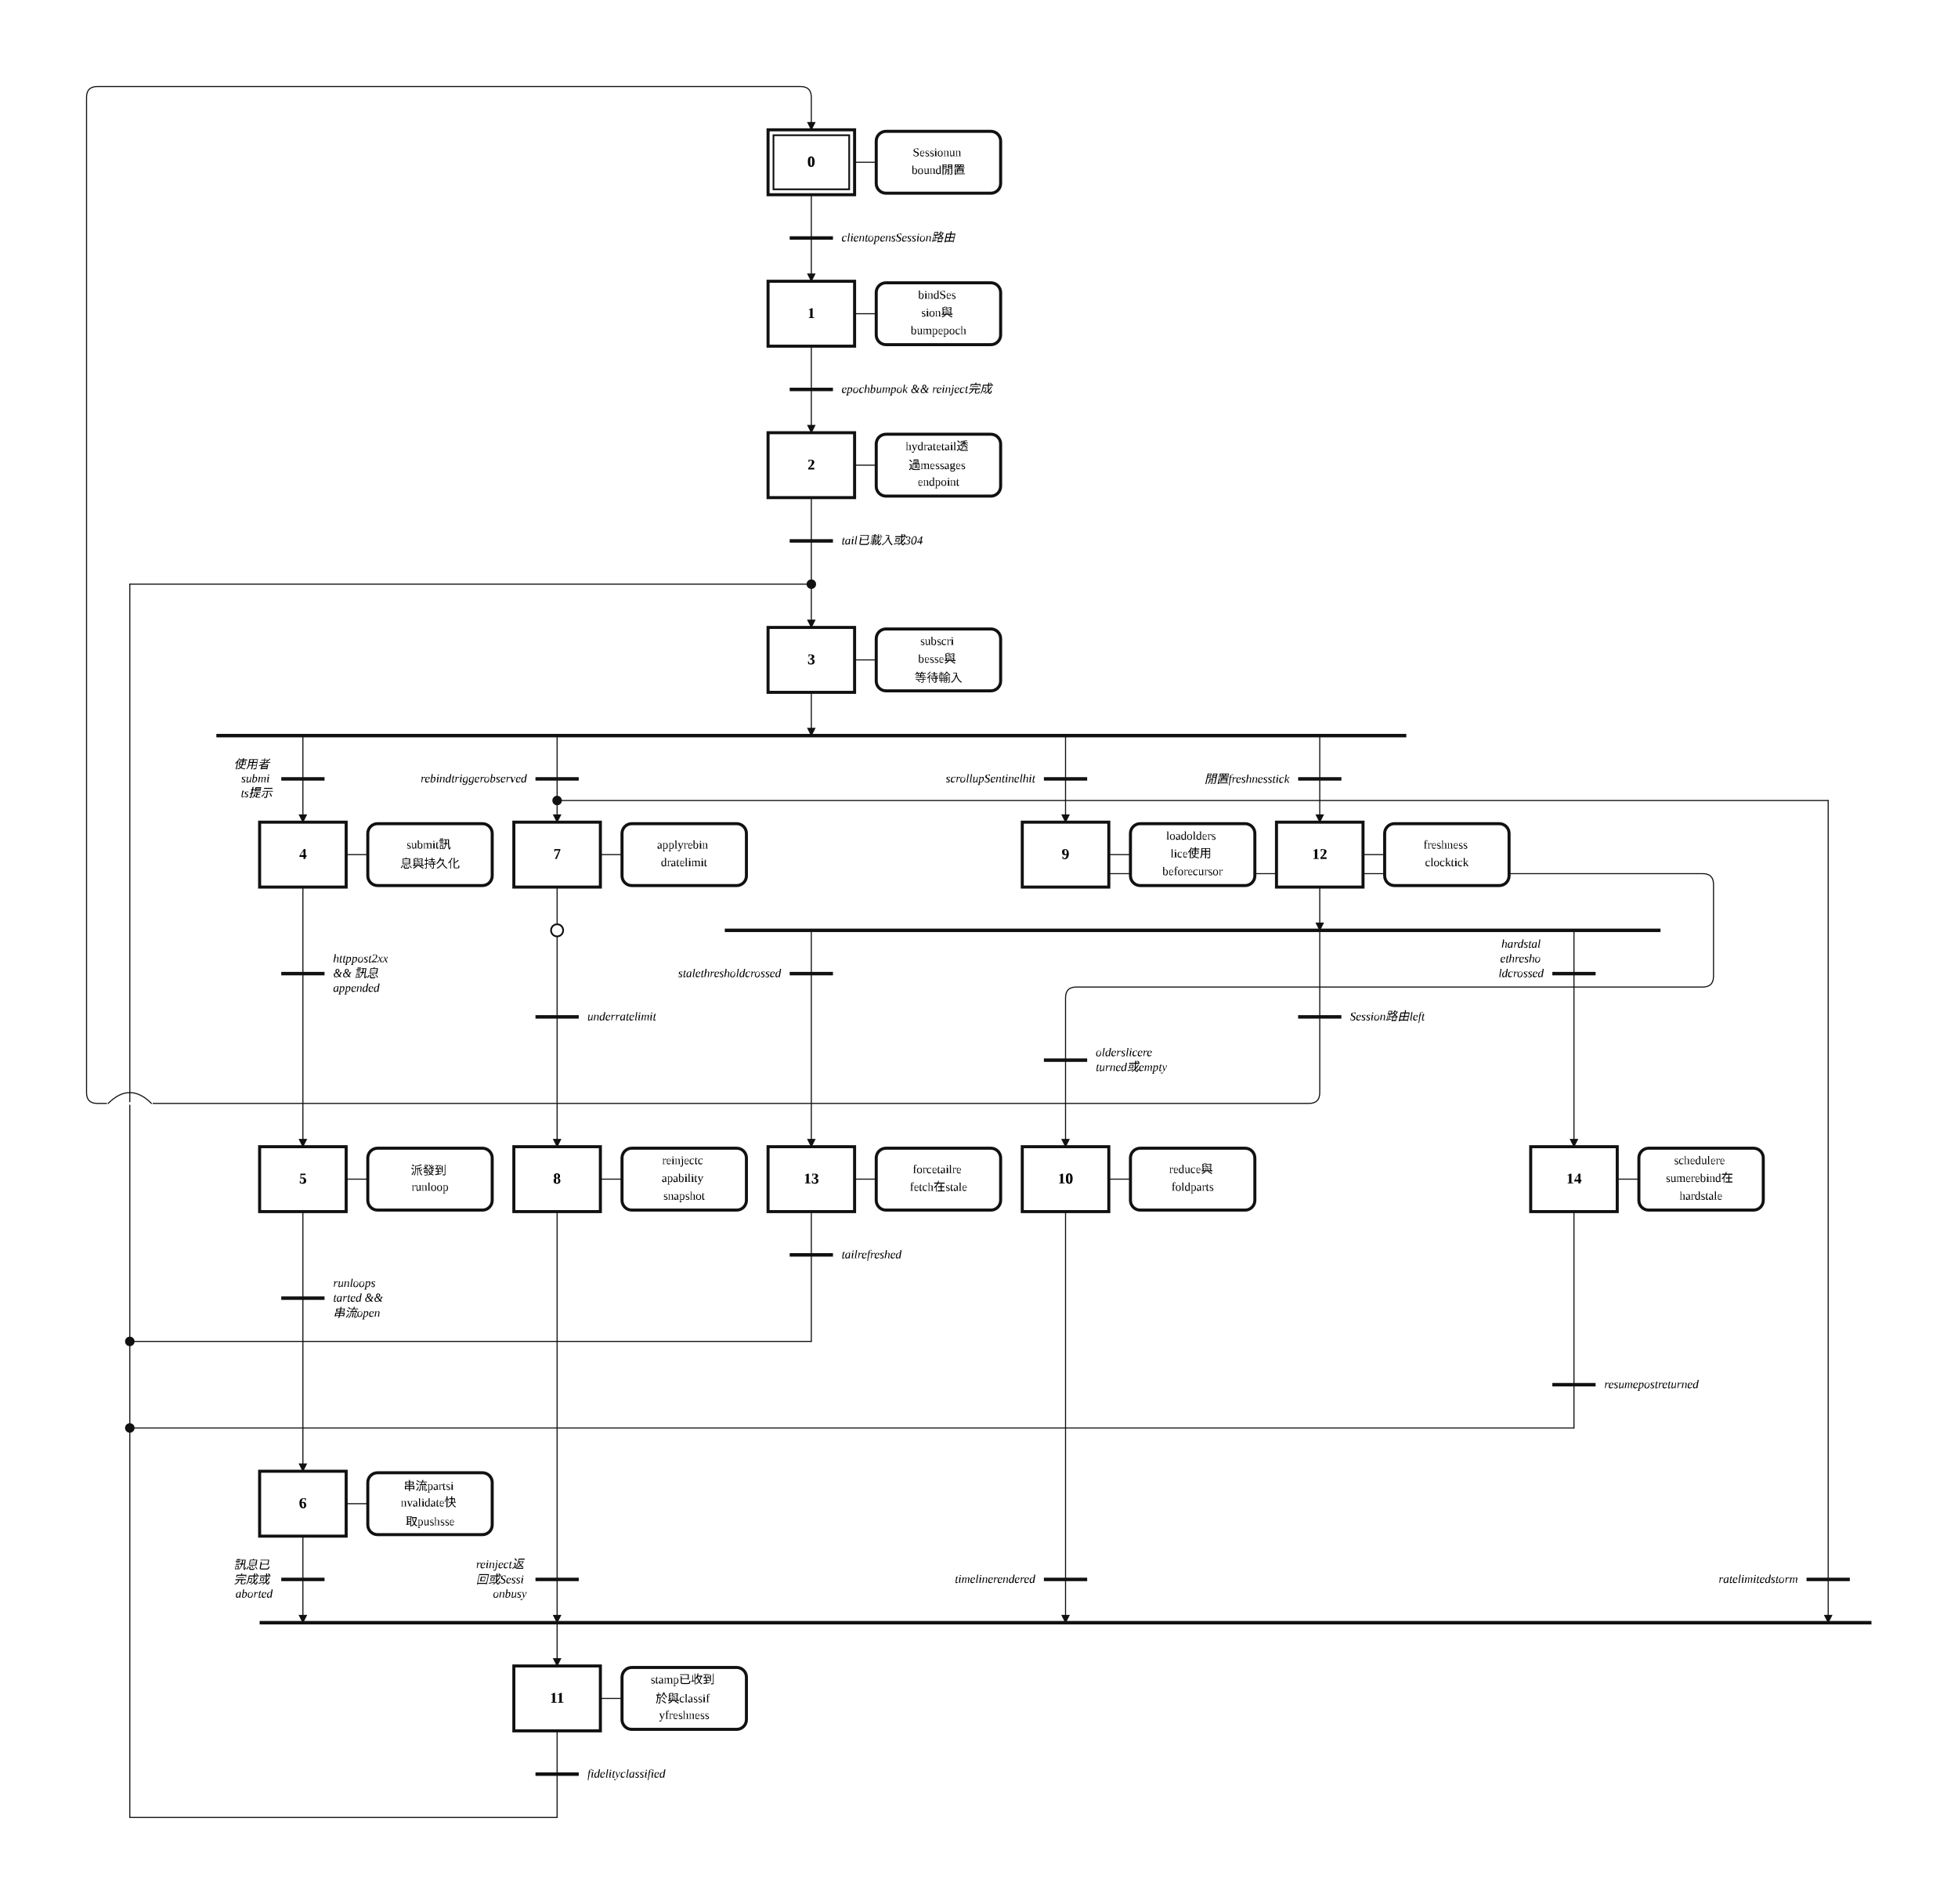
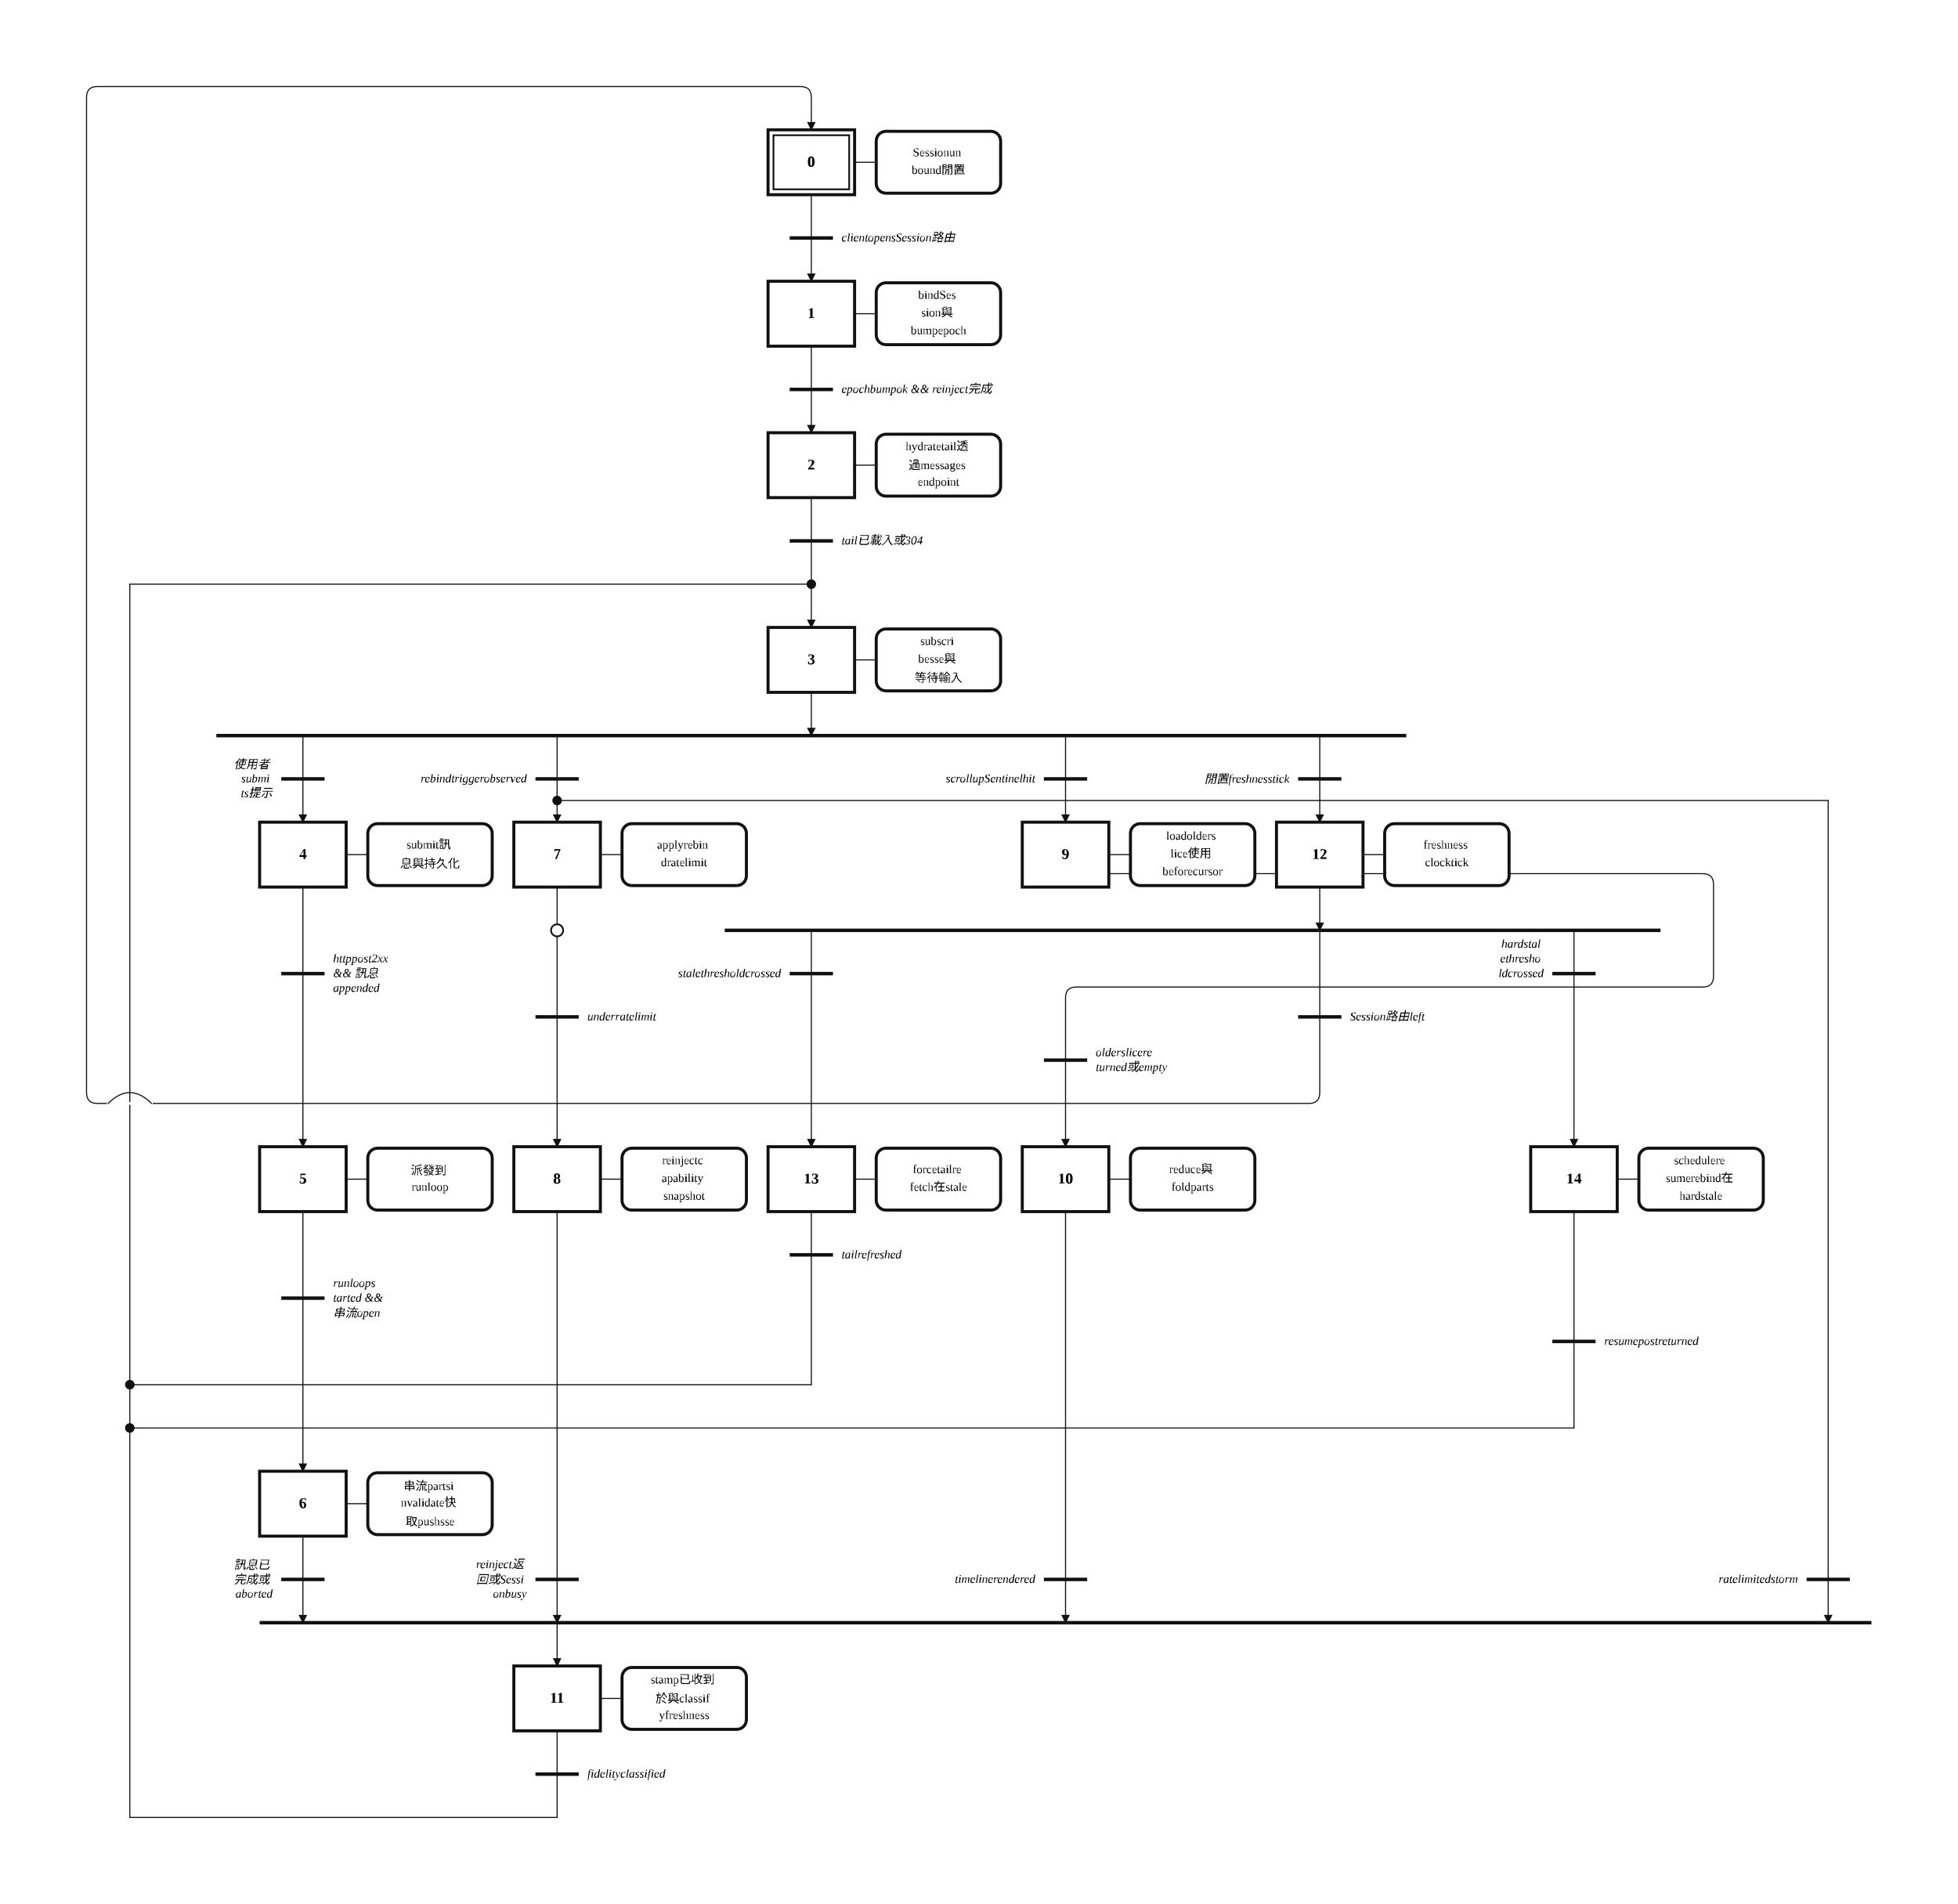
<svg xmlns="http://www.w3.org/2000/svg" width="1810" height="1760" viewBox="-14.00 -2.00 90.50 88.00" role="img">
  <style>
.step{fill:#fff;stroke:#111;stroke-width:.14}.step-inner{fill:none;stroke:#111;stroke-width:.08}
.action{fill:#fff;stroke:#111;stroke-width:.14}.gate{stroke:#111;stroke-width:.16}
.edge{fill:none;stroke:#111;stroke-width:.05;stroke-linecap:round;stroke-linejoin:round}.edge-arrow{marker-end:url(#arrow)}
.flyover-mask{stroke:#fff;stroke-width:.12;stroke-linecap:round}
.flyover{fill:none;stroke:#111;stroke-width:.05;stroke-linecap:round}
.junction{fill:#111;stroke:#111;stroke-width:0}.branch-junction{fill:#fff;stroke:#111;stroke-width:.08}
.assoc{stroke:#111;stroke-width:.05}.label{font:bold .7px 'Times New Roman', 'BiauKai', 'DFKai-SB', serif;text-anchor:middle;dominant-baseline:middle}
.action-label{font:.55px 'Times New Roman', 'BiauKai', 'DFKai-SB', serif;text-anchor:middle;dominant-baseline:middle}.gate-label{font:italic .55px 'Times New Roman', 'BiauKai', 'DFKai-SB', serif;text-anchor:start;dominant-baseline:middle}.gate-label-left{font:italic .55px 'Times New Roman', 'BiauKai', 'DFKai-SB', serif;text-anchor:end;dominant-baseline:middle}
</style>
  <defs>
    <marker id="arrow" markerWidth="0.4" markerHeight="0.4" refX="0.36" refY="0.2" orient="auto" markerUnits="userSpaceOnUse">
      <path d="M 0 0 L 0.4 0.2 L 0 0.4 z" fill="#111" />
    </marker>
  </defs>
  <rect x="-14.00" y="-2.00" width="90.50" height="88.00" fill="white" />
  <path class="edge edge-arrow" d="M 23.50 23.00 L 23.50 27.00" />
  <path class="edge" d="M 23.50 7.00 L 23.50 9.00" />
  <path class="edge edge-arrow" d="M 23.50 9.00 L 23.50 11.00" />
  <path class="edge" d="M 23.50 14.00 L 23.50 16.00" />
  <path class="edge edge-arrow" d="M 23.50 16.00 L 23.50 18.00" />
  <path class="edge" d="M 23.50 21.00 L 23.50 23.00" />
  <path class="edge edge-arrow" d="M 23.50 30.00 L 23.50 32.00" />
  <path class="edge edge-arrow" d="M 0.00 32.00 L 0.00 36.00" />
  <path class="edge edge-arrow" d="M 11.75 32.00 L 11.75 36.00" />
  <path class="edge edge-arrow" d="M 35.25 32.00 L 35.25 36.00" />
  <path class="edge edge-arrow" d="M 47.00 32.00 L 47.00 36.00" />
  <path class="edge" d="M 0.00 39.00 L 0.00 43.00" />
  <path class="edge edge-arrow" d="M 0.00 43.00 L 0.00 51.00" />
  <path class="edge" d="M 0.00 54.00 L 0.00 58.00" />
  <path class="edge edge-arrow" d="M 0.00 58.00 L 0.00 66.00" />
  <path class="edge edge-arrow" d="M 0.00 69.00 L 0.00 73.00" />
  <path class="edge edge-arrow" d="M 11.75 73.00 L 11.75 75.00" />
  <path class="edge" d="M 11.75 39.00 L 11.75 41.00" />
  <path class="edge" d="M 11.75 41.00 L 11.75 45.00" />
  <path class="edge edge-arrow" d="M 11.75 45.00 L 11.75 51.00" />
  <path class="edge" d="M 11.75 39.00 L 11.75 36.00" />
  <path class="edge" d="M 11.75 35.00 L 70.50 35.00" />
  <path class="edge edge-arrow" d="M 70.50 35.00 L 70.50 73.00" />
  <path class="edge edge-arrow" d="M 11.75 54.00 L 11.75 73.00" />
  <path class="edge" d="M 35.25 39.00 L 35.25 38.69 Q 35.25 38.38 35.56 38.38 L 64.70 38.38 Q 65.20 38.38 65.20 38.88 L 65.20 43.12 Q 65.20 43.62 64.70 43.62 L 35.75 43.62 Q 35.25 43.62 35.25 44.12 L 35.25 47.00" />
  <path class="edge edge-arrow" d="M 35.25 47.00 L 35.25 51.00" />
  <path class="edge edge-arrow" d="M 35.25 54.00 L 35.25 73.00" />
  <path class="edge" d="M 11.75 78.00 L 11.75 80.00" />
  <path class="edge" d="M 11.75 80.00 L 11.75 82.00" />
  <path class="edge" d="M 11.75 82.00 L -8.00 82.00" />
  <path class="edge" d="M -8.00 82.00 L -8.00 25.00" />
  <path class="edge" d="M -8.00 25.00 L 23.50 25.00" />
  <path class="edge edge-arrow" d="M 47.00 39.00 L 47.00 41.00" />
  <path class="edge edge-arrow" d="M 23.50 41.00 L 23.50 51.00" />
  <path class="edge edge-arrow" d="M 58.75 41.00 L 58.75 51.00" />
  <path class="edge edge-arrow" d="M 47.00 41.00 L 47.00 48.50 Q 47.00 49.00 46.50 49.00 L -9.50 49.00 Q -10.00 49.00 -10.00 48.50 L -10.00 2.50 Q -10.00 2.00 -9.50 2.00 L 23.00 2.00 Q 23.50 2.00 23.50 2.50 L 23.50 4.00" />
  <path class="edge" d="M 23.50 54.00 L 23.50 56.00" />
-   <path class="edge" d="M 23.50 56.00 L 23.50 60.00" />
-   <path class="edge" d="M 23.50 60.00 L -8.00 60.00" />
-   <path class="edge" d="M 58.75 54.00 L 58.75 62.00" />
-   <path class="edge" d="M 58.75 62.00 L 58.75 64.00" />
+   <path class="edge" d="M 23.50 56.00 L 23.50 62.00" />
+   <path class="edge" d="M 23.50 62.00 L -8.00 62.00" />
+   <path class="edge" d="M 58.75 54.00 L 58.75 60.00" />
+   <path class="edge" d="M 58.75 60.00 L 58.75 64.00" />
  <path class="edge" d="M 58.75 64.00 L -8.00 64.00" />
  <rect class="step" x="21.50" y="4.00" width="4.00" height="3.00" />
  <rect class="step-inner" x="21.75" y="4.25" width="3.50" height="2.50" />
  <text class="label" x="23.50" y="5.50">0</text>
  <rect class="step" x="21.50" y="11.00" width="4.00" height="3.00" />
  <text class="label" x="23.50" y="12.50">1</text>
  <rect class="step" x="21.50" y="18.00" width="4.00" height="3.00" />
  <text class="label" x="23.50" y="19.50">2</text>
  <rect class="step" x="21.50" y="27.00" width="4.00" height="3.00" />
  <text class="label" x="23.50" y="28.50">3</text>
  <rect class="step" x="-2.00" y="36.00" width="4.00" height="3.00" />
  <text class="label" x="0.00" y="37.50">4</text>
  <rect class="step" x="-2.00" y="51.00" width="4.00" height="3.00" />
  <text class="label" x="0.00" y="52.50">5</text>
  <rect class="step" x="-2.00" y="66.00" width="4.00" height="3.00" />
  <text class="label" x="0.00" y="67.50">6</text>
  <rect class="step" x="9.75" y="36.00" width="4.00" height="3.00" />
  <text class="label" x="11.75" y="37.50">7</text>
  <rect class="step" x="9.75" y="51.00" width="4.00" height="3.00" />
  <text class="label" x="11.75" y="52.50">8</text>
  <rect class="step" x="33.25" y="36.00" width="4.00" height="3.00" />
  <text class="label" x="35.25" y="37.50">9</text>
  <rect class="step" x="33.25" y="51.00" width="4.00" height="3.00" />
  <text class="label" x="35.25" y="52.50">10</text>
  <rect class="step" x="9.75" y="75.00" width="4.00" height="3.00" />
  <text class="label" x="11.75" y="76.50">11</text>
  <rect class="step" x="45.00" y="36.00" width="4.00" height="3.00" />
  <text class="label" x="47.00" y="37.50">12</text>
  <rect class="step" x="21.50" y="51.00" width="4.00" height="3.00" />
  <text class="label" x="23.50" y="52.50">13</text>
  <rect class="step" x="56.75" y="51.00" width="4.00" height="3.00" />
  <text class="label" x="58.75" y="52.50">14</text>
  <line class="assoc" x1="25.50" y1="5.50" x2="26.50" y2="5.50" />
  <rect class="action" x="26.50" y="4.07" width="5.75" height="2.86" rx="0.45" ry="0.45" />
  <text class="action-label" x="29.38" y="5.09">
    <tspan x="29.38" dy="0">Sessionun</tspan>
    <tspan x="29.38" dy="0.82">bound閒置</tspan>
  </text>
  <line class="assoc" x1="25.50" y1="12.50" x2="26.50" y2="12.50" />
  <rect class="action" x="26.50" y="11.07" width="5.75" height="2.86" rx="0.45" ry="0.45" />
  <text class="action-label" x="29.38" y="11.68">
    <tspan x="29.38" dy="0">bindSes</tspan>
    <tspan x="29.38" dy="0.82">sion與</tspan>
    <tspan x="29.38" dy="0.82">bumpepoch</tspan>
  </text>
  <line class="assoc" x1="25.50" y1="19.50" x2="26.50" y2="19.50" />
  <rect class="action" x="26.50" y="18.07" width="5.75" height="2.86" rx="0.45" ry="0.45" />
  <text class="action-label" x="29.38" y="18.68">
    <tspan x="29.38" dy="0">hydratetail透</tspan>
    <tspan x="29.38" dy="0.82">過messages</tspan>
    <tspan x="29.38" dy="0.82">endpoint</tspan>
  </text>
  <line class="assoc" x1="25.50" y1="28.50" x2="26.50" y2="28.50" />
  <rect class="action" x="26.50" y="27.07" width="5.75" height="2.86" rx="0.45" ry="0.45" />
  <text class="action-label" x="29.38" y="27.68">
    <tspan x="29.38" dy="0">subscri</tspan>
    <tspan x="29.38" dy="0.82">besse與</tspan>
    <tspan x="29.38" dy="0.82">等待輸入</tspan>
  </text>
  <line class="assoc" x1="2.00" y1="37.50" x2="3.00" y2="37.50" />
  <rect class="action" x="3.00" y="36.07" width="5.75" height="2.86" rx="0.45" ry="0.45" />
  <text class="action-label" x="5.88" y="37.09">
    <tspan x="5.88" dy="0">submit訊</tspan>
    <tspan x="5.88" dy="0.82">息與持久化</tspan>
  </text>
  <line class="assoc" x1="2.00" y1="52.50" x2="3.00" y2="52.50" />
  <rect class="action" x="3.00" y="51.07" width="5.75" height="2.86" rx="0.45" ry="0.45" />
  <text class="action-label" x="5.88" y="52.09">
    <tspan x="5.88" dy="0">派發到</tspan>
    <tspan x="5.88" dy="0.82">runloop</tspan>
  </text>
  <line class="assoc" x1="2.00" y1="67.50" x2="3.00" y2="67.50" />
  <rect class="action" x="3.00" y="66.07" width="5.75" height="2.86" rx="0.45" ry="0.45" />
  <text class="action-label" x="5.88" y="66.68">
    <tspan x="5.88" dy="0">串流partsi</tspan>
    <tspan x="5.88" dy="0.82">nvalidate快</tspan>
    <tspan x="5.88" dy="0.82">取pushsse</tspan>
  </text>
  <line class="assoc" x1="13.75" y1="37.50" x2="14.75" y2="37.50" />
  <rect class="action" x="14.75" y="36.07" width="5.75" height="2.86" rx="0.45" ry="0.45" />
  <text class="action-label" x="17.62" y="37.09">
    <tspan x="17.62" dy="0">applyrebin</tspan>
    <tspan x="17.62" dy="0.82">dratelimit</tspan>
  </text>
  <line class="assoc" x1="13.75" y1="52.50" x2="14.75" y2="52.50" />
  <rect class="action" x="14.75" y="51.07" width="5.75" height="2.86" rx="0.45" ry="0.45" />
  <text class="action-label" x="17.62" y="51.68">
    <tspan x="17.62" dy="0">reinjectc</tspan>
    <tspan x="17.62" dy="0.82">apability</tspan>
    <tspan x="17.62" dy="0.82">snapshot</tspan>
  </text>
  <line class="assoc" x1="37.25" y1="37.50" x2="38.25" y2="37.50" />
  <rect class="action" x="38.25" y="36.07" width="5.75" height="2.86" rx="0.45" ry="0.45" />
  <text class="action-label" x="41.12" y="36.68">
    <tspan x="41.12" dy="0">loadolders</tspan>
    <tspan x="41.12" dy="0.82">lice使用</tspan>
    <tspan x="41.12" dy="0.82">beforecursor</tspan>
  </text>
  <line class="assoc" x1="37.25" y1="52.50" x2="38.25" y2="52.50" />
  <rect class="action" x="38.25" y="51.07" width="5.75" height="2.86" rx="0.45" ry="0.45" />
  <text class="action-label" x="41.12" y="52.09">
    <tspan x="41.12" dy="0">reduce與</tspan>
    <tspan x="41.12" dy="0.82">foldparts</tspan>
  </text>
  <line class="assoc" x1="13.75" y1="76.50" x2="14.75" y2="76.50" />
  <rect class="action" x="14.75" y="75.07" width="5.75" height="2.86" rx="0.45" ry="0.45" />
  <text class="action-label" x="17.62" y="75.68">
    <tspan x="17.62" dy="0">stamp已收到</tspan>
    <tspan x="17.62" dy="0.82">於與classif</tspan>
    <tspan x="17.62" dy="0.82">yfreshness</tspan>
  </text>
  <line class="assoc" x1="49.00" y1="37.50" x2="50.00" y2="37.50" />
  <rect class="action" x="50.00" y="36.07" width="5.75" height="2.86" rx="0.45" ry="0.45" />
  <text class="action-label" x="52.88" y="37.09">
    <tspan x="52.88" dy="0">freshness</tspan>
    <tspan x="52.88" dy="0.82">clocktick</tspan>
  </text>
  <line class="assoc" x1="25.50" y1="52.50" x2="26.50" y2="52.50" />
  <rect class="action" x="26.50" y="51.07" width="5.75" height="2.86" rx="0.45" ry="0.45" />
  <text class="action-label" x="29.38" y="52.09">
    <tspan x="29.38" dy="0">forcetailre</tspan>
    <tspan x="29.38" dy="0.82">fetch在stale</tspan>
  </text>
  <line class="assoc" x1="60.75" y1="52.50" x2="61.75" y2="52.50" />
  <rect class="action" x="61.75" y="51.07" width="5.75" height="2.86" rx="0.45" ry="0.45" />
  <text class="action-label" x="64.62" y="51.68">
    <tspan x="64.62" dy="0">schedulere</tspan>
    <tspan x="64.62" dy="0.82">sumerebind在</tspan>
    <tspan x="64.62" dy="0.82">hardstale</tspan>
  </text>
  <line class="gate" x1="22.50" y1="9.00" x2="24.50" y2="9.00" />
  <text class="gate-label" x="24.90" y="9.00">
    <tspan x="24.90" dy="0">clientopensSession路由</tspan>
  </text>
  <line class="gate" x1="22.50" y1="16.00" x2="24.50" y2="16.00" />
  <text class="gate-label" x="24.90" y="16.00">
    <tspan x="24.90" dy="0">epochbumpok &amp;&amp; reinject完成</tspan>
  </text>
  <line class="gate" x1="22.50" y1="23.00" x2="24.50" y2="23.00" />
  <text class="gate-label" x="24.90" y="23.00">
    <tspan x="24.90" dy="0">tail已載入或304</tspan>
  </text>
  <line class="gate" x1="-4.00" y1="32.00" x2="51.00" y2="32.00" />
  <line class="gate" x1="-1.00" y1="43.00" x2="1.00" y2="43.00" />
  <text class="gate-label" x="1.40" y="42.32">
    <tspan x="1.40" dy="0">httppost2xx</tspan>
    <tspan x="1.40" dy="0.68">&amp;&amp; 訊息</tspan>
    <tspan x="1.40" dy="0.68">appended</tspan>
  </text>
  <line class="gate" x1="-1.00" y1="58.00" x2="1.00" y2="58.00" />
  <text class="gate-label" x="1.40" y="57.32">
    <tspan x="1.40" dy="0">runloops</tspan>
    <tspan x="1.40" dy="0.68">tarted &amp;&amp;</tspan>
    <tspan x="1.40" dy="0.68">串流open</tspan>
  </text>
  <line class="gate" x1="-2.00" y1="73.00" x2="72.50" y2="73.00" />
  <line class="gate" x1="10.75" y1="45.00" x2="12.75" y2="45.00" />
  <text class="gate-label" x="13.15" y="45.00">
    <tspan x="13.15" dy="0">underratelimit</tspan>
  </text>
  <line class="gate" x1="34.25" y1="47.00" x2="36.25" y2="47.00" />
  <text class="gate-label" x="36.65" y="46.66">
    <tspan x="36.65" dy="0">olderslicere</tspan>
    <tspan x="36.65" dy="0.68">turned或empty</tspan>
  </text>
  <line class="gate" x1="10.75" y1="80.00" x2="12.75" y2="80.00" />
  <text class="gate-label" x="13.15" y="80.00">
    <tspan x="13.15" dy="0">fidelityclassified</tspan>
  </text>
  <line class="gate" x1="19.50" y1="41.00" x2="62.75" y2="41.00" />
  <line class="gate" x1="22.50" y1="56.00" x2="24.50" y2="56.00" />
  <text class="gate-label" x="24.90" y="56.00">
    <tspan x="24.90" dy="0">tailrefreshed</tspan>
  </text>
-   <line class="gate" x1="57.75" y1="62.00" x2="59.75" y2="62.00" />
-   <text class="gate-label" x="60.15" y="62.00">
+   <line class="gate" x1="57.75" y1="60.00" x2="59.75" y2="60.00" />
+   <text class="gate-label" x="60.15" y="60.00">
    <tspan x="60.15" dy="0">resumepostreturned</tspan>
  </text>
  <line class="gate" x1="-1.00" y1="34.00" x2="1.00" y2="34.00" />
  <text class="gate-label-left" x="-1.40" y="33.32">
    <tspan x="-1.40" dy="0">使用者</tspan>
    <tspan x="-1.40" dy="0.68">submi</tspan>
    <tspan x="-1.40" dy="0.68">ts提示</tspan>
  </text>
  <line class="gate" x1="10.75" y1="34.00" x2="12.75" y2="34.00" />
  <text class="gate-label-left" x="10.35" y="34.00">
    <tspan x="10.35" dy="0">rebindtriggerobserved</tspan>
  </text>
  <line class="gate" x1="34.25" y1="34.00" x2="36.25" y2="34.00" />
  <text class="gate-label-left" x="33.85" y="34.00">
    <tspan x="33.85" dy="0">scrollupSentinelhit</tspan>
  </text>
  <line class="gate" x1="46.00" y1="34.00" x2="48.00" y2="34.00" />
  <text class="gate-label-left" x="45.60" y="34.00">
    <tspan x="45.60" dy="0">閒置freshnesstick</tspan>
  </text>
  <line class="gate" x1="-1.00" y1="71.00" x2="1.00" y2="71.00" />
  <text class="gate-label-left" x="-1.40" y="70.32">
    <tspan x="-1.40" dy="0">訊息已</tspan>
    <tspan x="-1.40" dy="0.68">完成或</tspan>
    <tspan x="-1.40" dy="0.68">aborted</tspan>
  </text>
  <line class="gate" x1="69.50" y1="71.00" x2="71.50" y2="71.00" />
  <text class="gate-label-left" x="69.10" y="71.00">
    <tspan x="69.10" dy="0">ratelimitedstorm</tspan>
  </text>
  <line class="gate" x1="10.75" y1="71.00" x2="12.75" y2="71.00" />
  <text class="gate-label-left" x="10.35" y="70.32">
    <tspan x="10.35" dy="0">reinject返</tspan>
    <tspan x="10.35" dy="0.68">回或Sessi</tspan>
    <tspan x="10.35" dy="0.68">onbusy</tspan>
  </text>
  <line class="gate" x1="34.25" y1="71.00" x2="36.25" y2="71.00" />
  <text class="gate-label-left" x="33.85" y="71.00">
    <tspan x="33.85" dy="0">timelinerendered</tspan>
  </text>
  <line class="gate" x1="22.50" y1="43.00" x2="24.50" y2="43.00" />
  <text class="gate-label-left" x="22.10" y="43.00">
    <tspan x="22.10" dy="0">stalethresholdcrossed</tspan>
  </text>
  <line class="gate" x1="57.75" y1="43.00" x2="59.75" y2="43.00" />
  <text class="gate-label-left" x="57.35" y="41.64">
    <tspan x="57.35" dy="0">hardstal</tspan>
    <tspan x="57.35" dy="0.68">ethresho</tspan>
    <tspan x="57.35" dy="0.68">ldcrossed</tspan>
  </text>
  <line class="gate" x1="46.00" y1="45.00" x2="48.00" y2="45.00" />
  <text class="gate-label" x="48.40" y="45.00">
    <tspan x="48.40" dy="0">Session路由left</tspan>
  </text>
  <line class="flyover-mask" x1="-9.00" y1="49.00" x2="-7.00" y2="49.00" />
  <path class="flyover" d="M -9.00 49.00 Q -8.00 48.00 -7.00 49.00" />
  <circle class="junction" cx="23.50" cy="25.00" r="0.22" />
  <circle class="junction" cx="11.75" cy="35.00" r="0.22" />
-   <circle class="junction" cx="-8.00" cy="60.00" r="0.22" />
+   <circle class="junction" cx="-8.00" cy="62.00" r="0.22" />
  <circle class="junction" cx="-8.00" cy="64.00" r="0.22" />
  <circle class="branch-junction" cx="11.75" cy="41.00" r="0.28" />
</svg>
